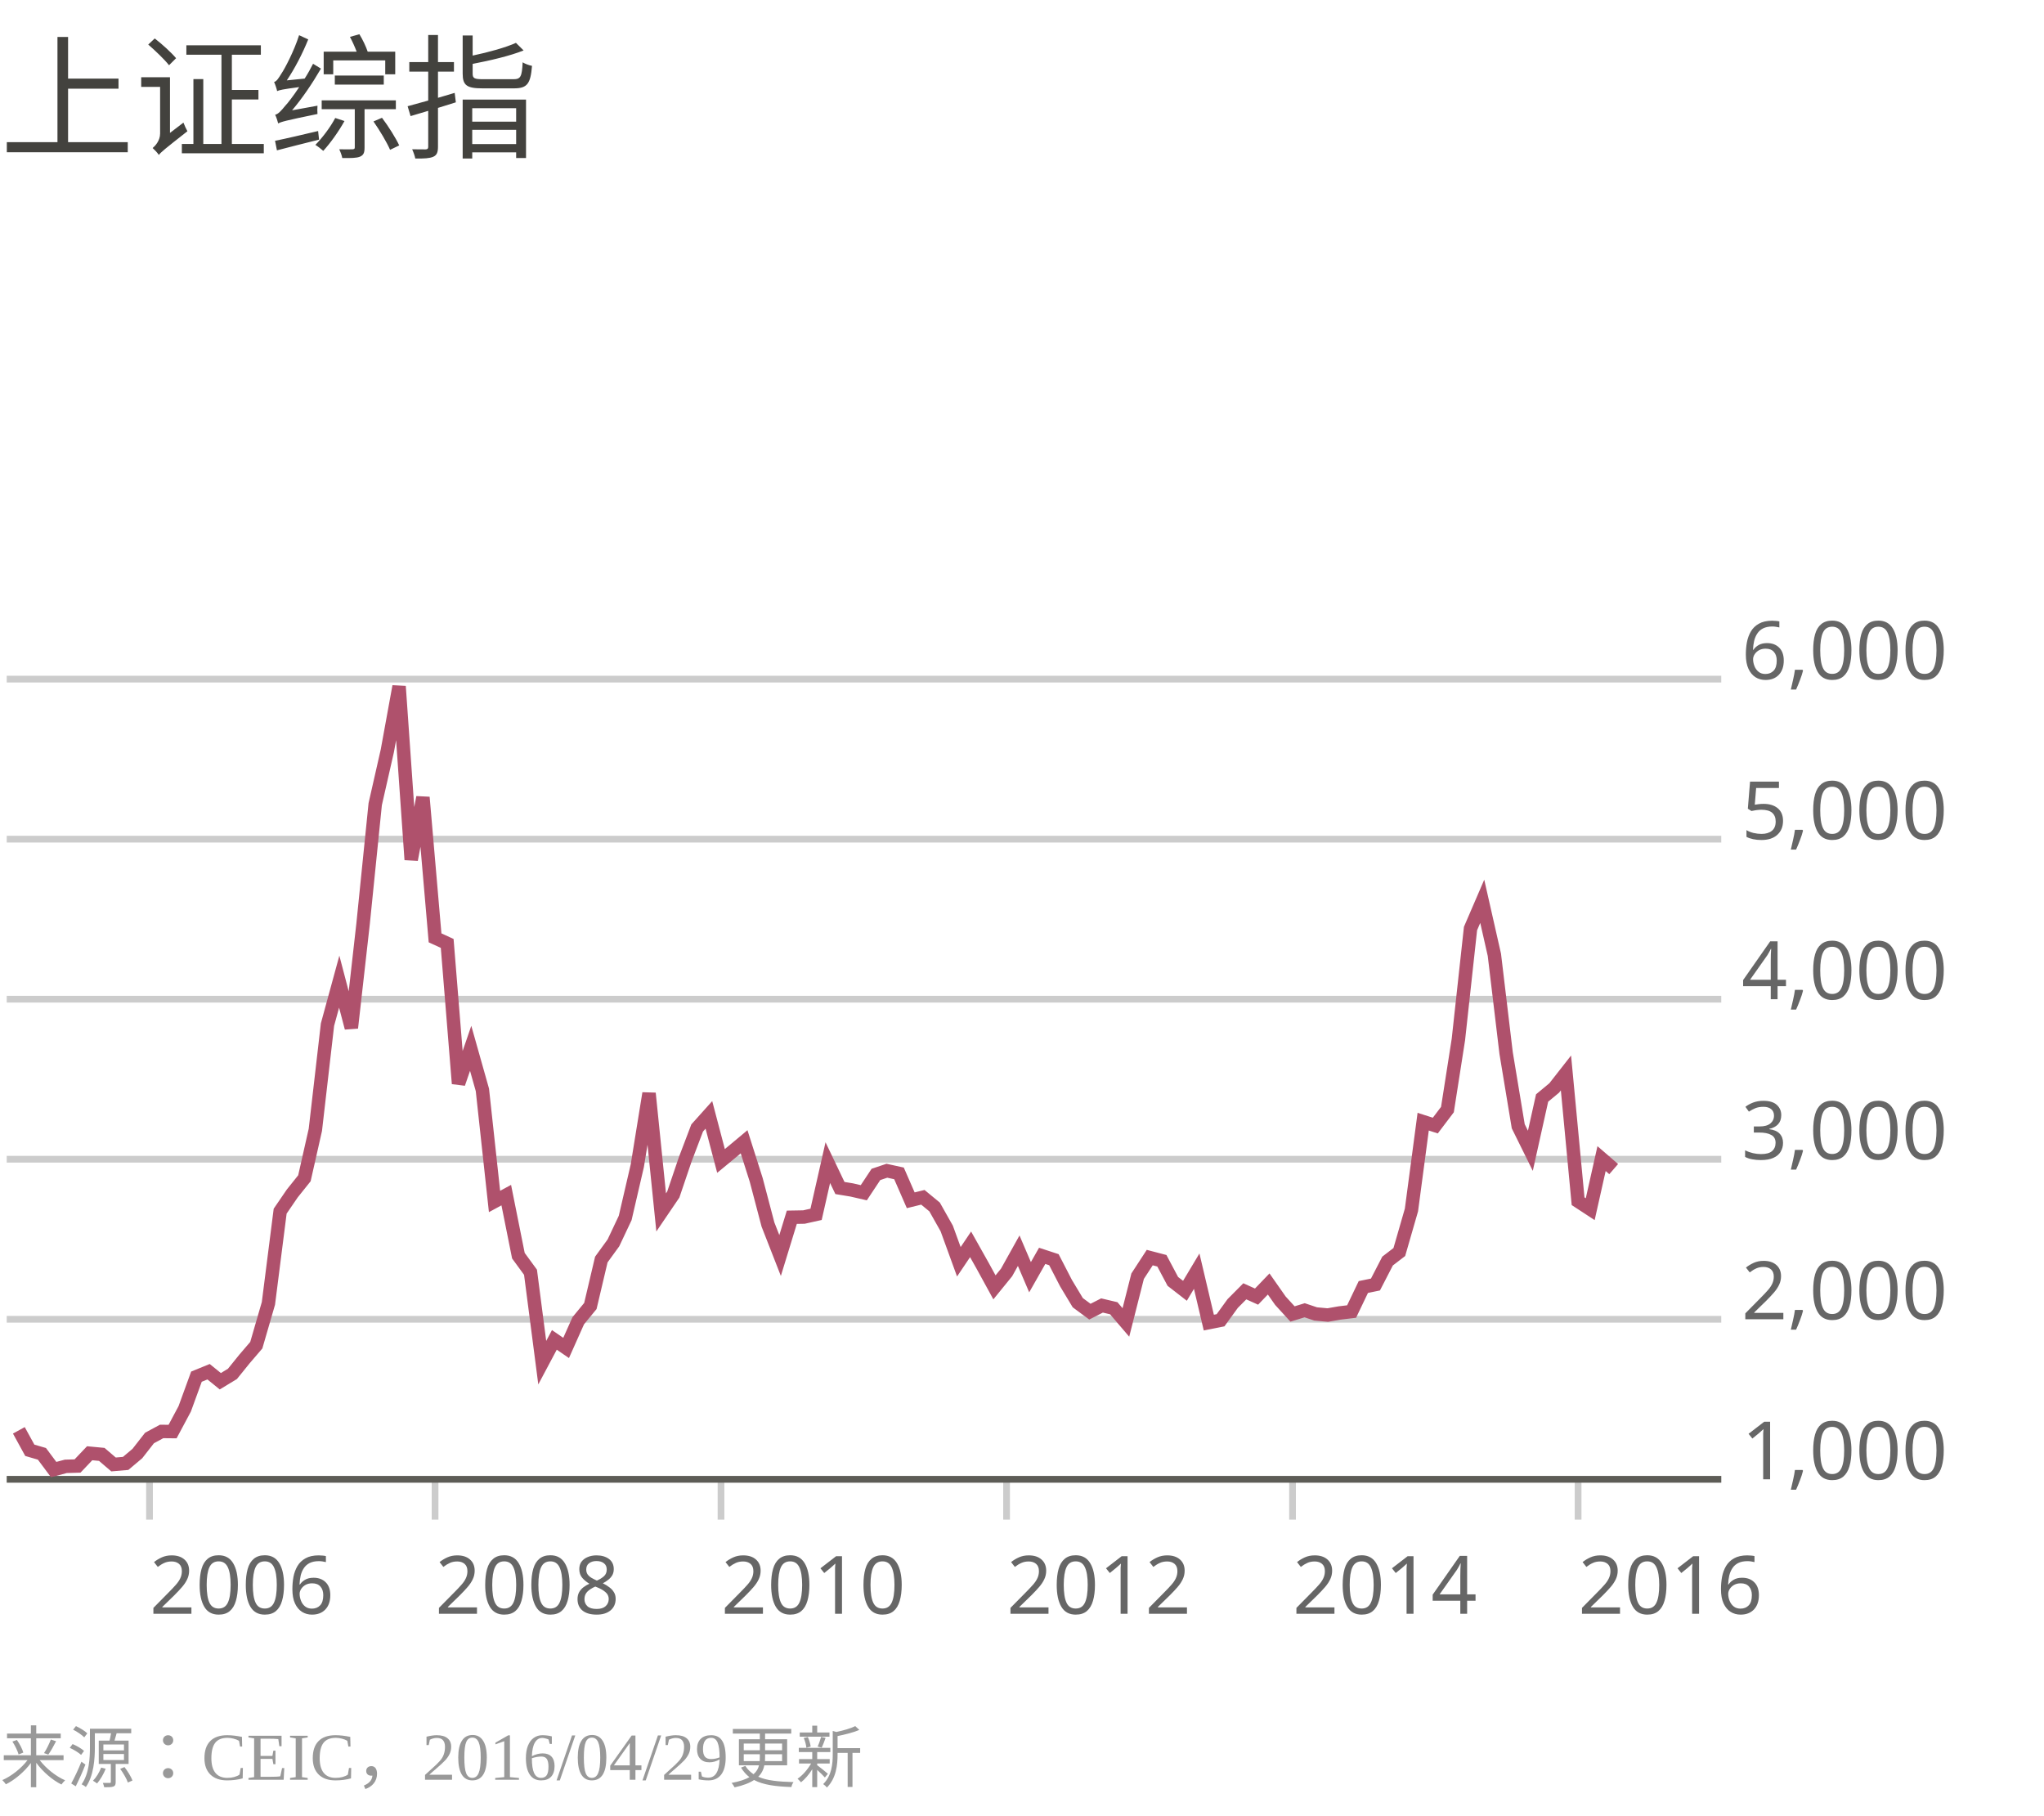
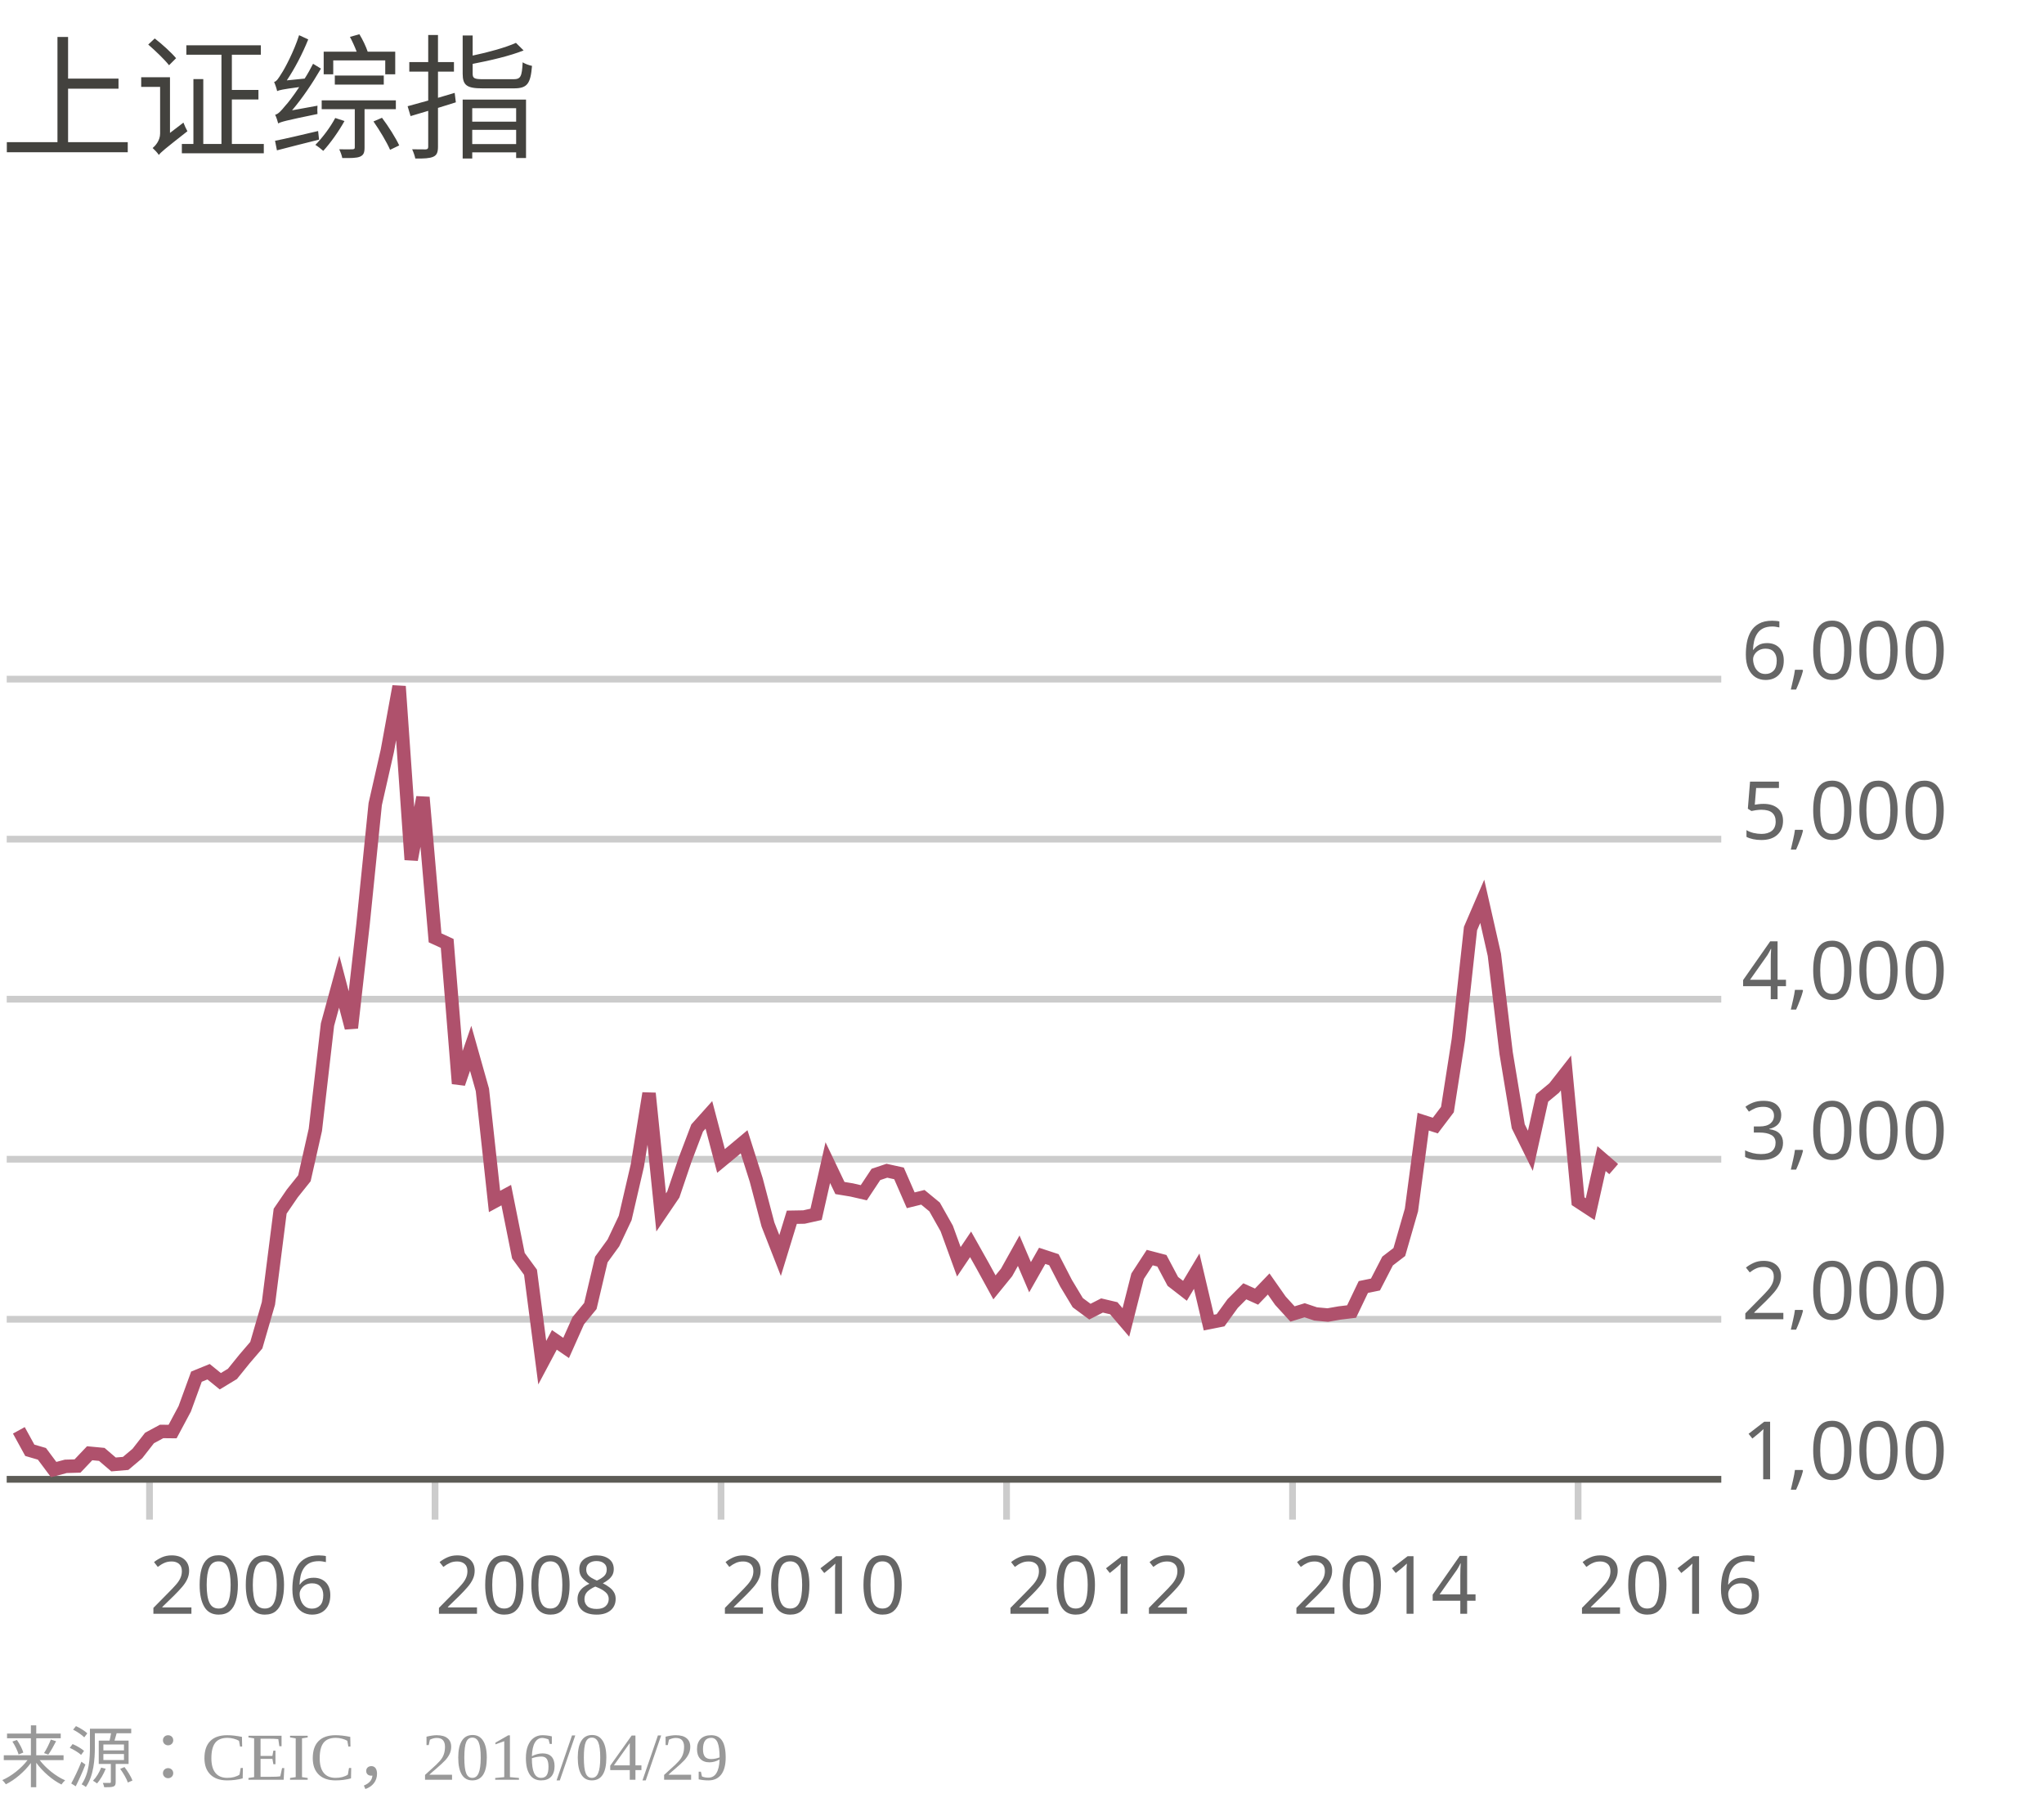
<svg xmlns="http://www.w3.org/2000/svg" viewBox="0 0 304 270">
  <text class="chart-title" fill="#43423e" font-size="20" y="22">上证综指</text>
  <text class="chart-subtitle" fill="#43423e" font-size="15" y="42" />
-   <text class="chart-source" font-size="10" fill-opacity="0.4" y="265">来源：CEIC，2016/04/29更新</text>
+   <text class="chart-source" font-size="10" fill-opacity="0.4" y="265">来源：CEIC，2016/04/29</text>
  <g transform="translate(1,100)">
    <g transform="translate(0,120)" class="x axis">
      <g class="tick" style="" transform="translate(21.23546,0)">
        <line y2="6" x2="0" fill="none" stroke="#000" stroke-opacity="0.2" />
        <text dy="0" style="" y="20" x="0" font-family="MetricWeb,sans-serif" fill-opacity="0.6" font-size="12" text-anchor="start">2006</text>
      </g>
      <g class="tick" style="" transform="translate(63.70637,0)">
        <line y2="6" x2="0" fill="none" stroke="#000" stroke-opacity="0.2" />
        <text dy="0" style="" y="20" x="0" font-family="MetricWeb,sans-serif" fill-opacity="0.6" font-size="12" text-anchor="start">2008</text>
      </g>
      <g class="tick" style="" transform="translate(106.2355,0)">
        <line y2="6" x2="0" fill="none" stroke="#000" stroke-opacity="0.2" />
        <text dy="0" style="" y="20" x="0" font-family="MetricWeb,sans-serif" fill-opacity="0.6" font-size="12" text-anchor="start">2010</text>
      </g>
      <g class="tick" style="" transform="translate(148.7064,0)">
        <line y2="6" x2="0" fill="none" stroke="#000" stroke-opacity="0.2" />
        <text dy="0" style="" y="20" x="0" font-family="MetricWeb,sans-serif" fill-opacity="0.6" font-size="12" text-anchor="start">2012</text>
      </g>
      <g class="tick" style="" transform="translate(191.2355,0)">
        <line y2="6" x2="0" fill="none" stroke="#000" stroke-opacity="0.2" />
        <text dy="0" style="" y="20" x="0" font-family="MetricWeb,sans-serif" fill-opacity="0.6" font-size="12" text-anchor="start">2014</text>
      </g>
      <g class="tick" style="" transform="translate(233.7064,0)">
        <line y2="6" x2="0" fill="none" stroke="#000" stroke-opacity="0.2" />
        <text dy="0" style="" y="20" x="0" font-family="MetricWeb,sans-serif" fill-opacity="0.6" font-size="12" text-anchor="start">2016</text>
      </g>
      <path class="domain" d="M0,0V0H255V0" fill="none" stroke="#74736c" />
    </g>
    <g transform="translate(255,0)" class="y axis">
      <g class="tick" style="" transform="translate(0,120)">
        <line x2="-255" y2="0" fill="none" stroke="#000" stroke-opacity="0.2" />
        <text dy="0" style="text-anchor: start;" x="3" y="0" font-family="MetricWeb,sans-serif" fill-opacity="0.6" font-size="12">1,000</text>
      </g>
      <g class="tick" style="" transform="translate(0,96.2)">
        <line x2="-255" y2="0" fill="none" stroke="#000" stroke-opacity="0.2" />
        <text dy="0" style="text-anchor: start;" x="3" y="0" font-family="MetricWeb,sans-serif" fill-opacity="0.6" font-size="12">2,000</text>
      </g>
      <g class="tick" style="" transform="translate(0,72.4)">
        <line x2="-255" y2="0" fill="none" stroke="#000" stroke-opacity="0.2" />
        <text dy="0" style="text-anchor: start;" x="3" y="0" font-family="MetricWeb,sans-serif" fill-opacity="0.6" font-size="12">3,000</text>
      </g>
      <g class="tick" style="" transform="translate(0,48.6)">
        <line x2="-255" y2="0" fill="none" stroke="#000" stroke-opacity="0.2" />
        <text dy="0" style="text-anchor: start;" x="3" y="0" font-family="MetricWeb,sans-serif" fill-opacity="0.6" font-size="12">4,000</text>
      </g>
      <g class="tick" style="" transform="translate(0,24.8)">
        <line x2="-255" y2="0" fill="none" stroke="#000" stroke-opacity="0.2" />
        <text dy="0" style="text-anchor: start;" x="3" y="0" font-family="MetricWeb,sans-serif" fill-opacity="0.6" font-size="12">5,000</text>
      </g>
      <g class="tick" style="" transform="translate(0,1)">
        <line x2="-255" y2="0" fill="none" stroke="#000" stroke-opacity="0.2" />
        <text dy="0" style="text-anchor: start;" x="3" y="0" font-family="MetricWeb,sans-serif" fill-opacity="0.6" font-size="12">6,000</text>
      </g>
      <path class="domain" d="M-255,1H0V120H-255" fill="none" stroke="#000" stroke-opacity="0" />
    </g>
    <g>
      <path d="M1.804,112.717L3.433,115.686L5.236,116.212L6.982,118.554L8.785,118.074L10.53,118.024L12.334,116.125L14.138,116.296L15.883,117.791L17.687,117.638L19.432,116.167L21.235,113.858L23.039,112.883L24.668,112.9L26.472,109.523L28.217,104.737L30.021,104.001L31.766,105.417L33.569,104.324L35.373,102.092L37.118,100.056L38.922,93.837L40.667,80.124L42.471,77.485L44.274,75.231L45.903,68.021L47.707,52.378L49.452,45.99L51.256,52.867L53.001,37.389L54.805,19.592L56.608,11.655L58.354,2.076L60.157,27.852L61.903,18.575L63.706,39.475L65.51,40.305L67.197,61.15L69.001,55.904L70.746,62.086L72.55,78.681L74.295,77.738L76.099,86.743L77.902,89.208L79.648,102.655L81.451,99.266L83.196,100.465L85,96.422L86.804,94.228L88.433,87.318L90.236,84.834L91.982,81.136L93.785,73.367L95.53,62.593L97.334,80.308L99.138,77.65L100.883,72.499L102.687,67.752L104.432,65.804L106.235,72.655L108.039,71.164L109.668,69.803L111.472,75.479L113.217,82.107L115.021,86.719L116.766,81.028L118.569,80.997L120.373,80.595L122.118,72.904L123.922,76.68L125.667,76.968L127.471,77.382L129.274,74.66L130.903,74.111L132.707,74.506L134.452,78.505L136.256,78.062L138.001,79.499L139.805,82.697L141.608,87.651L143.354,85.056L145.157,88.265L146.903,91.454L148.706,89.236L150.51,86.002L152.197,89.946L154.001,86.768L155.746,87.341L157.55,90.835L159.295,93.734L161.099,95.069L162.902,94.149L164.648,94.561L166.451,96.673L168.196,89.795L170,87.027L171.804,87.499L173.433,90.568L175.236,91.966L176.982,89.046L178.785,96.695L180.53,96.348L182.334,93.859L184.138,92.043L185.883,92.83L187.687,90.952L189.432,93.44L191.235,95.413L193.039,94.86L194.668,95.407L196.472,95.573L198.217,95.267L200.021,95.05L201.766,91.403L203.569,91.031L205.373,87.54L207.118,86.2L208.922,79.948L210.667,66.815L212.471,67.393L214.274,65.015L215.903,54.6L217.707,38.089L219.452,34.041L221.256,42.002L223.001,56.603L224.805,67.497L226.608,71.144L228.354,63.295L230.157,61.799L231.903,59.568L233.706,78.645L235.51,79.826L237.197,72.307L239.001,73.868" stroke-width="2" fill="none" stroke="#af516c" />
    </g>
  </g>
</svg>
